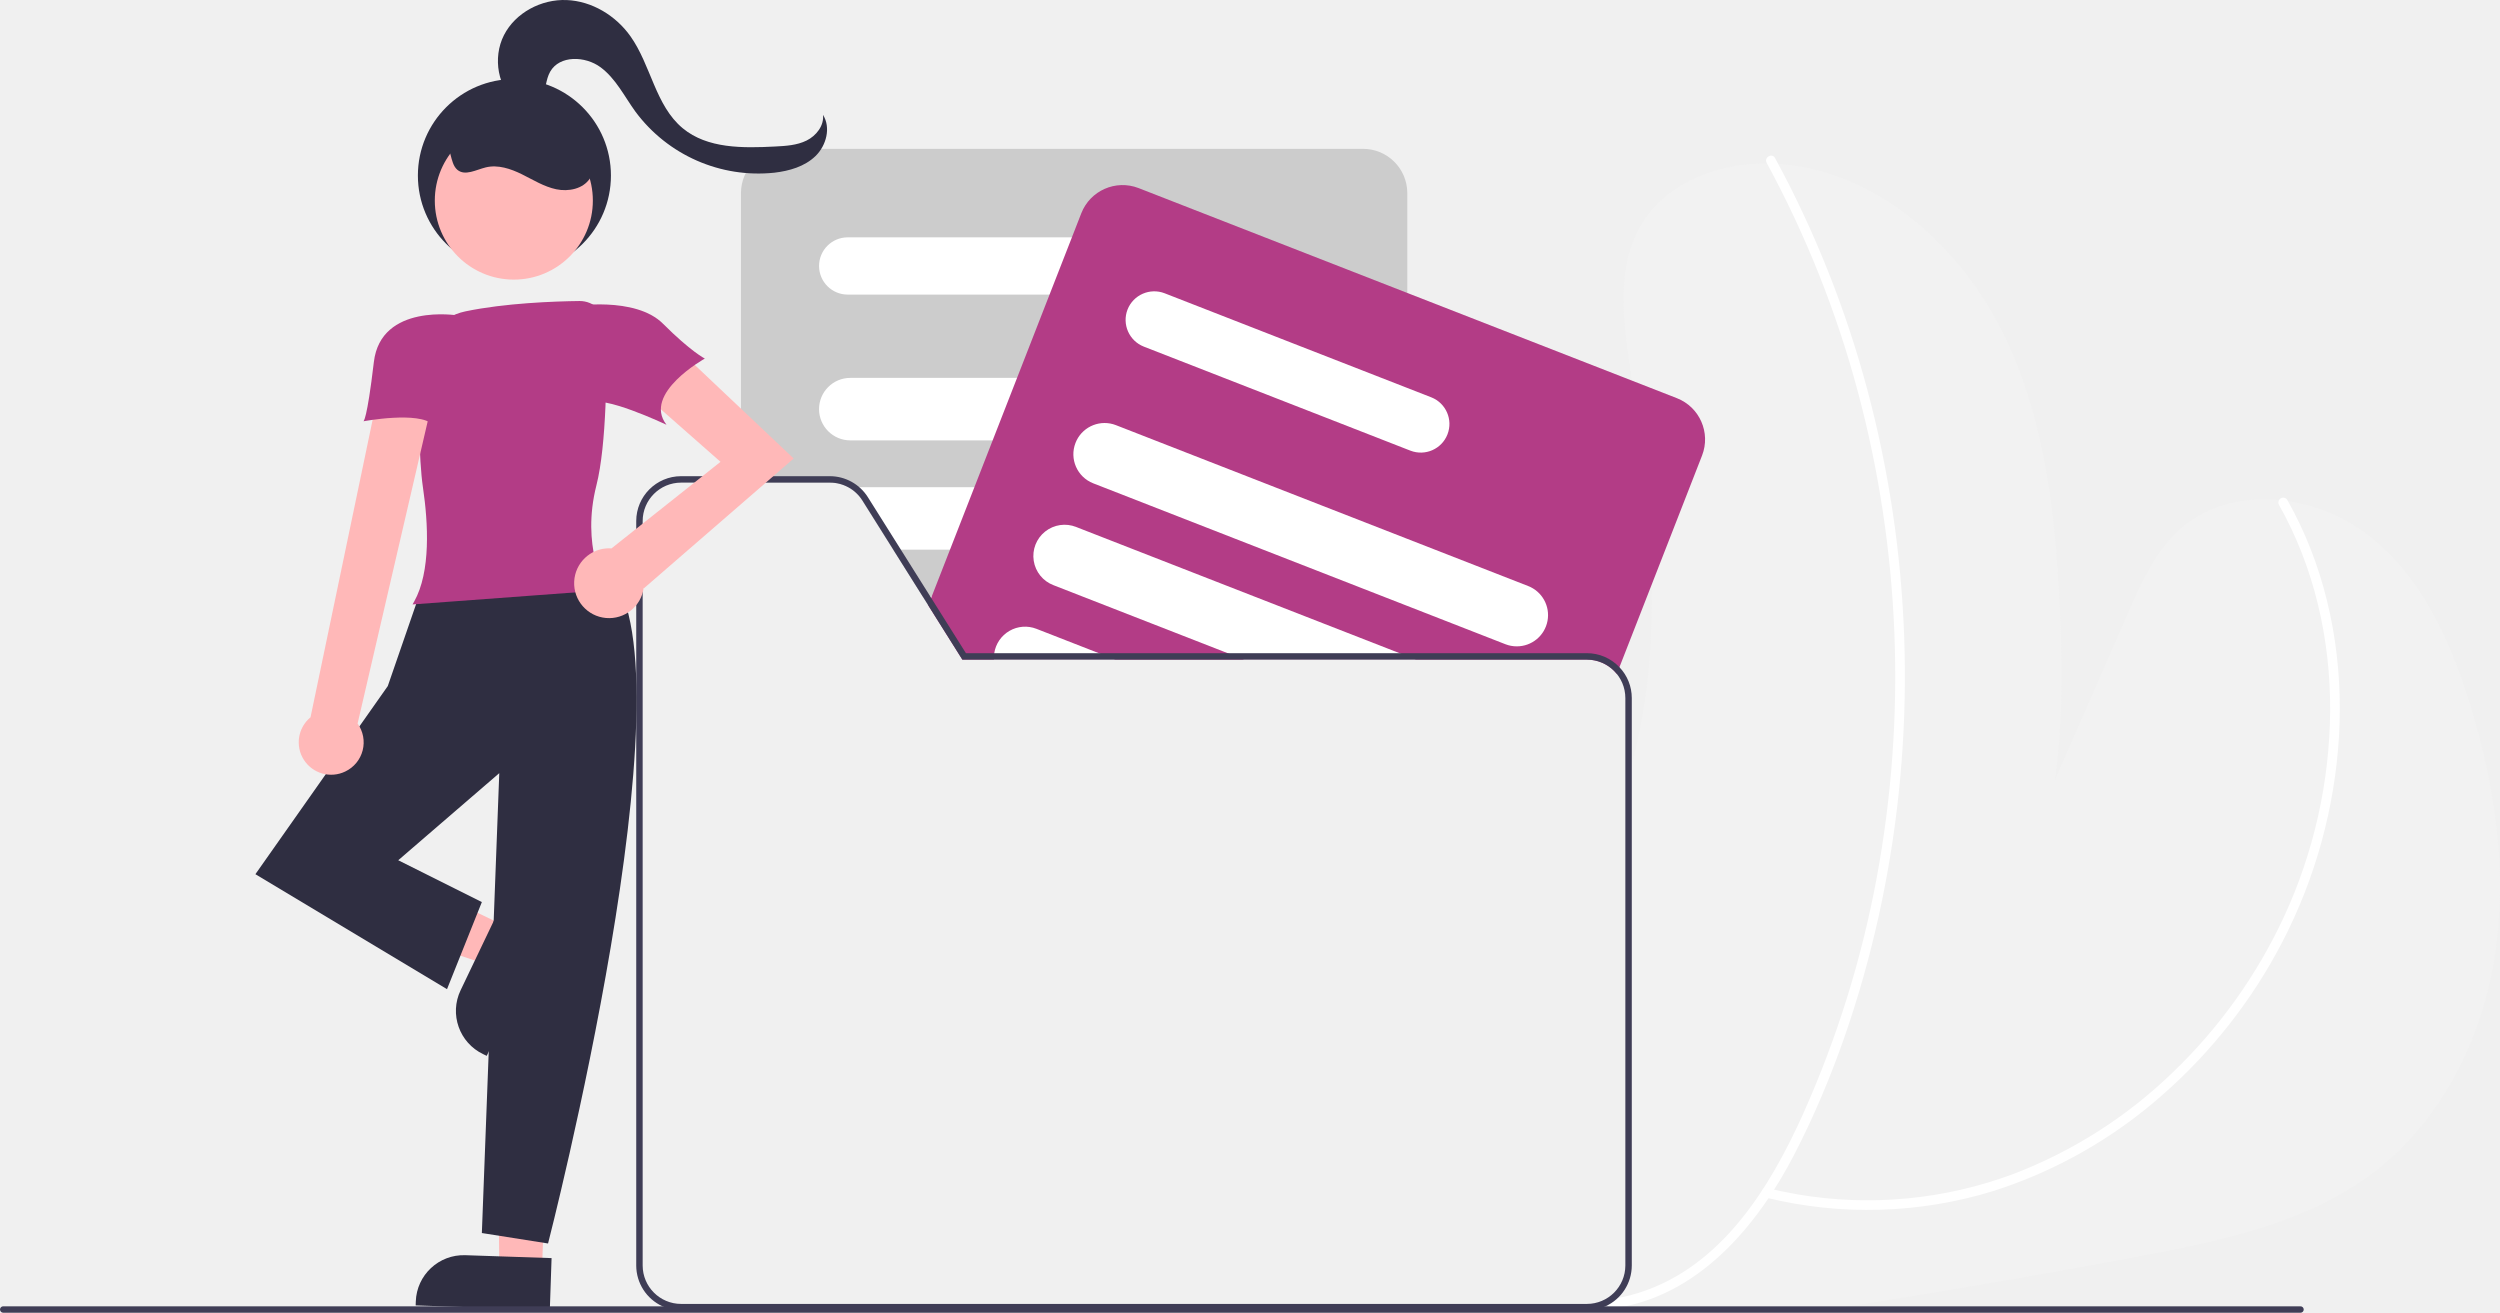
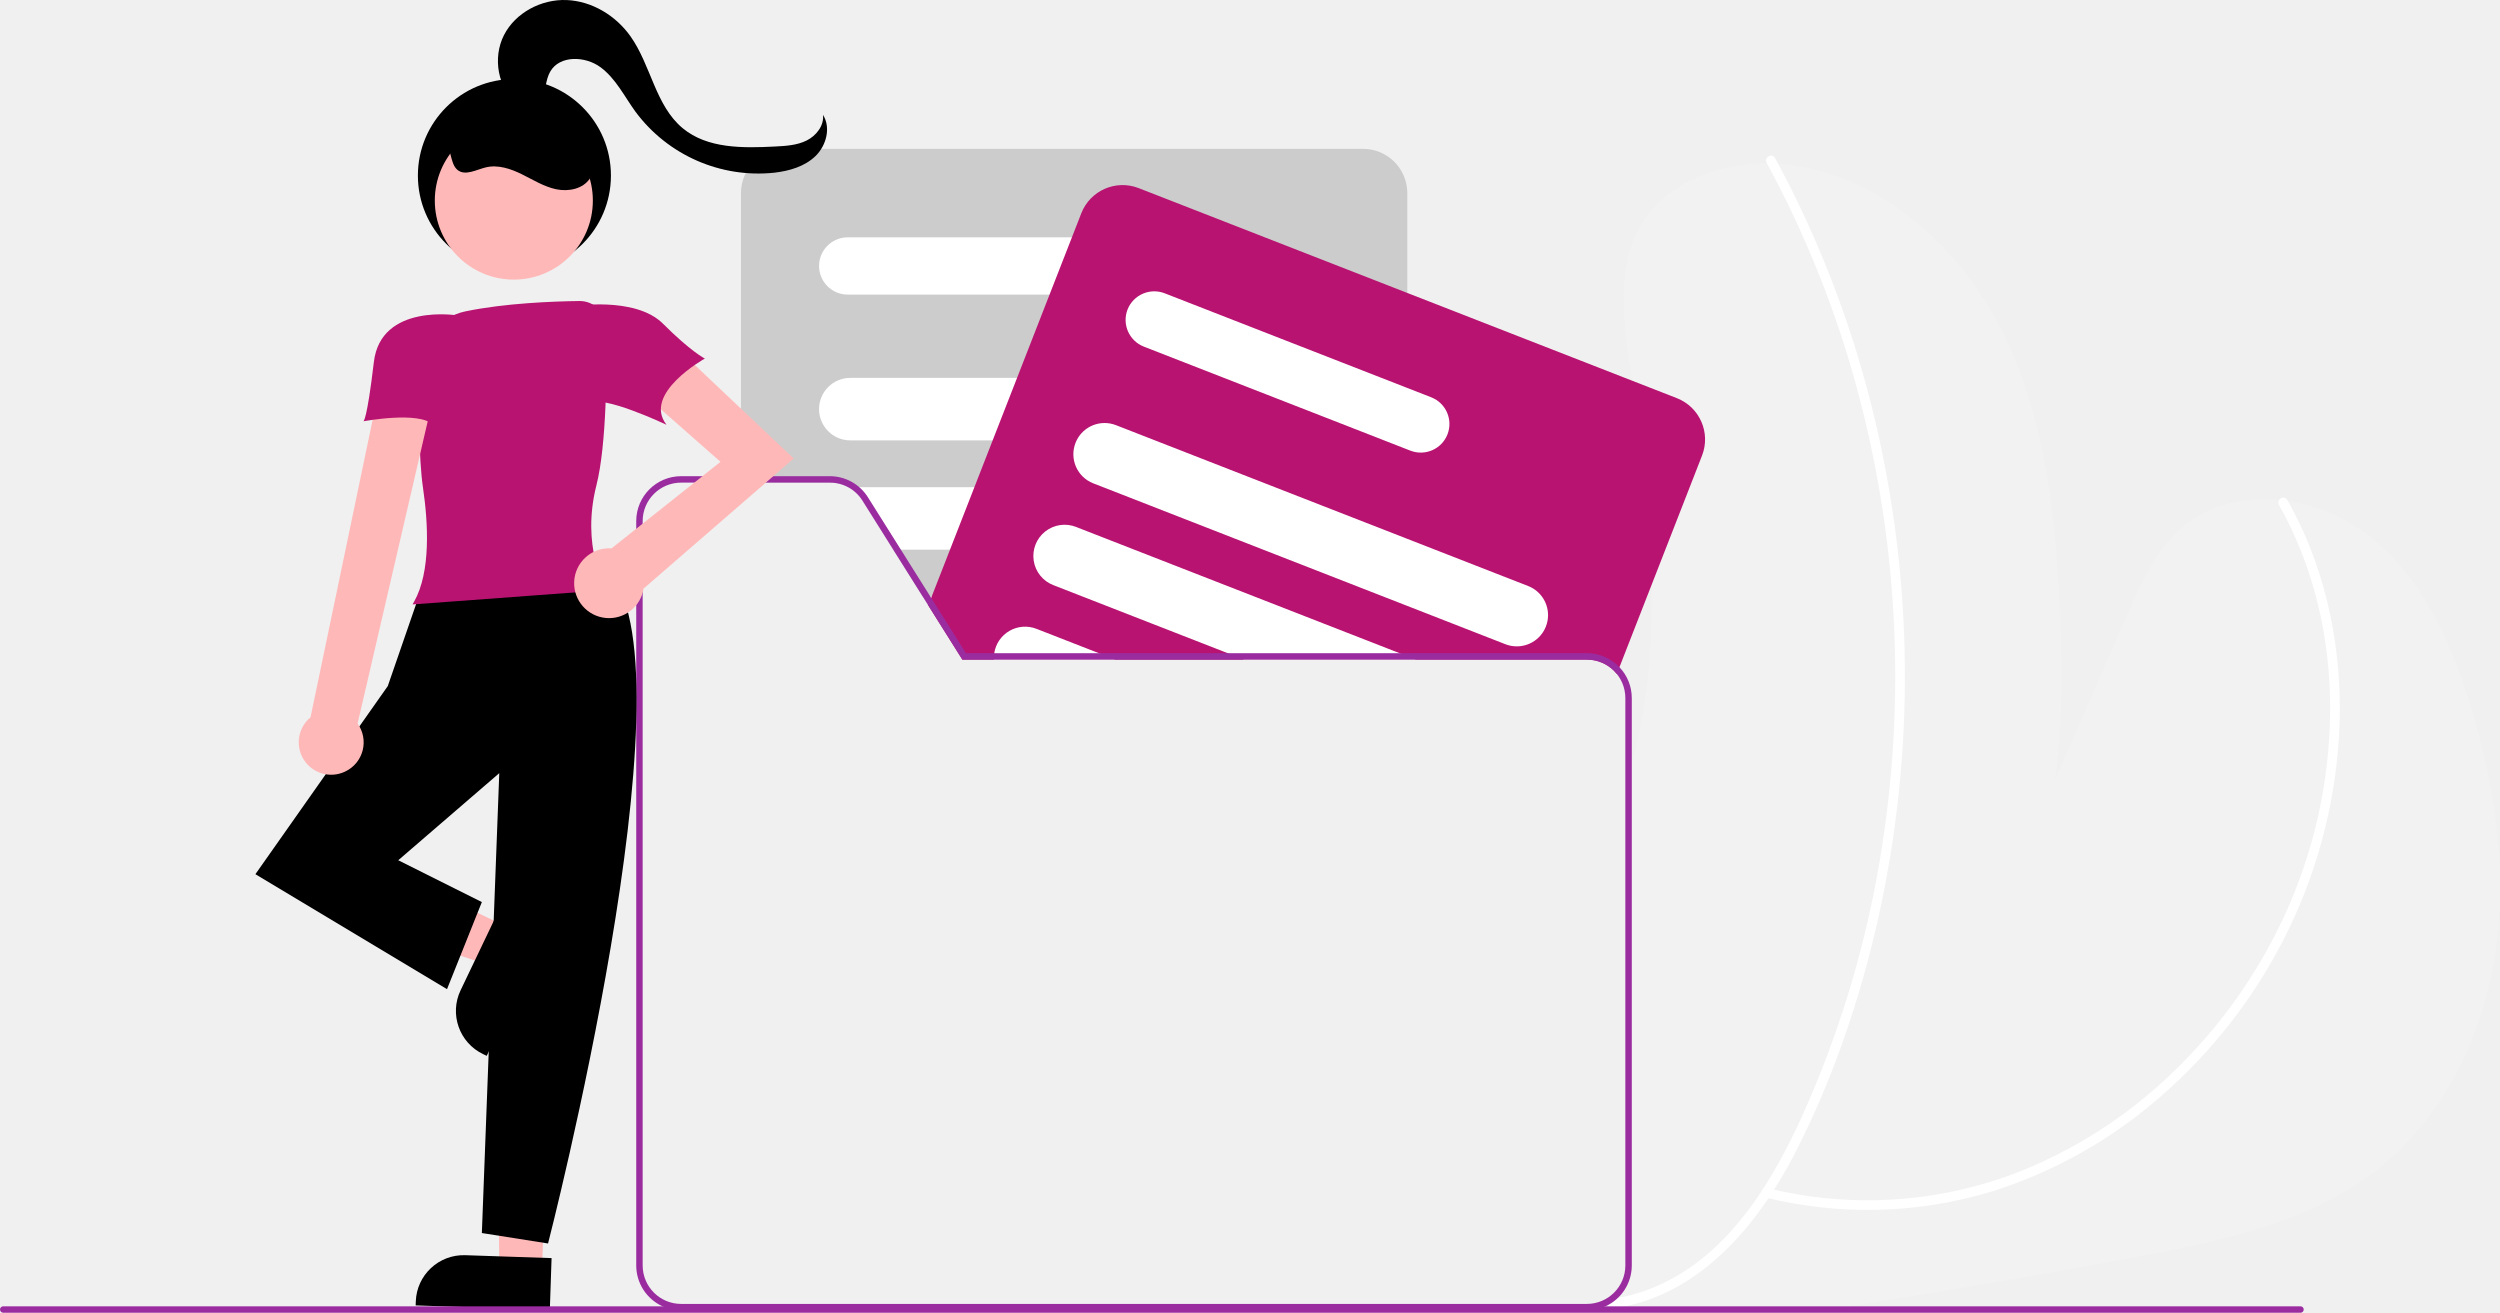
<svg xmlns="http://www.w3.org/2000/svg" data-name="Layer 1" width="777.001" height="407.998" viewBox="0 0 777.001 407.998">
  <path d="M986.85,543.399c-4.07,25.87-16.68,50.98-37.49,66.87-20.48,15.65-46.72,21.21-72.05,25.99q-45.57,8.61-91.39,15.74-6.495,1.035-13,2H595c-.18-.24-.37-.49-.55-.74-.29-.42-.58-.84-.86-1.26-.16-.24-.32-.49-.48-.74H704.71a11.961,11.961,0,0,0,11.95-11.94v-148.96c.72-2.26,1.39-4.53,2-6.83a180.052,180.052,0,0,0,5.53-32.71c.6-7.7.78-15.4.65-23.11-.37-21.19-3.14-42.38-6.15-63.42-.22-1.55-.45-3.11-.67-4.66-2.12-14.62-4.05-30.53,3.32-43.34,8.43-14.66,27.14-20.77,43.99-19.27,30.31,2.71,55.84,25.92,69.11,53.31,13.26,27.38,16.23,58.52,17.44,88.92.64,16.12.57,32.96-1.68,49.13q11.399-26.07,22.82-52.14c4.06-9.27,8.33-18.84,15.85-25.62,15.72-14.19,41.72-11.33,58.51,1.59,16.78,12.93,25.98,33.36,32.1,53.63C987.06,490.909,990.93,517.529,986.85,543.399Z" transform="translate(-211.4996 -246.0008)" fill="#f2f2f2" />
  <path d="M919.798,402.887c10.992,19.468,16.035,41.792,15.915,64.07A155.087,155.087,0,0,1,921.381,530.886a160.607,160.607,0,0,1-34.467,48.299A146.332,146.332,0,0,1,837.383,610.825a129.437,129.437,0,0,1-67.211,6.387q-4.704-.808-9.339-1.96c-1.874-.462-2.674,2.43-.798,2.893A132.777,132.777,0,0,0,831.278,616.096a146.773,146.773,0,0,0,52.183-29.686,162.908,162.908,0,0,0,37.426-47.712,159.495,159.495,0,0,0,17.575-63.863c1.31-22.612-2.48-45.626-12.259-66.138q-1.777-3.728-3.814-7.323a1.501,1.501,0,0,0-2.59,1.514Z" transform="translate(-211.4996 -246.0008)" fill="#fff" />
  <path d="M760.588,296.623a325.344,325.344,0,0,1,28.298,70.983,342.834,342.834,0,0,1,5.832,151.56,324.114,324.114,0,0,1-22.789,72.984c-10.419,23.147-25.42,47.536-51.042,55.641a53.433,53.433,0,0,1-8.86,1.981c-1.904.261-1.094,3.152.798,2.893,26.505-3.638,44.922-25.657,56.472-48.103,11.951-23.225,20.461-48.446,26.12-73.909a345.526,345.526,0,0,0-1.18-154.121,330.416,330.416,0,0,0-26.529-72.797q-2.198-4.347-4.53-8.625c-.923-1.697-3.514-.184-2.59,1.514Z" transform="translate(-211.4996 -246.0008)" fill="#fff" />
  <path d="M635.14,292.259H455.54a13.768,13.768,0,0,0-13.75,13.75v89.99h27.64a11.879,11.879,0,0,1,10.11,5.59l9.58,15.25,9.16,14.57,1.72,2.74,10.48,16.67.12.19h138.29v-145A13.768,13.768,0,0,0,635.14,292.259Z" transform="translate(-211.4996 -246.0008)" fill="#ccc" />
  <path d="M563.95,319.769H474.96a8.895,8.895,0,1,0,0,17.79h88.99a8.895,8.895,0,1,0,0-17.79Z" transform="translate(-211.4996 -246.0008)" fill="#fff" />
  <path d="M613.299,363.449H475.77a9.71,9.71,0,0,0,0,19.42H613.299a9.71,9.71,0,0,0,0-19.42Z" transform="translate(-211.4996 -246.0008)" fill="#fff" />
  <path d="M622.08,403.019a9.704,9.704,0,0,0-8.78-5.59H475.77c-.21,0-.41.01-.62.02a11.914,11.914,0,0,1,4.39,4.14l9.58,15.25H613.299a9.697,9.697,0,0,0,8.78-13.82Z" transform="translate(-211.4996 -246.0008)" fill="#fff" />
  <path d="M622.91,439.809a9.709,9.709,0,0,0-9.61-8.4H498.28l1.72,2.74,10.48,16.67H613.299a9.599,9.599,0,0,0,5.63-1.81,9.697,9.697,0,0,0,4.07-7.9A9.245,9.245,0,0,0,622.91,439.809Z" transform="translate(-211.4996 -246.0008)" fill="#fff" />
-   <path d="M732.69,369.759l-14-5.47-69.8-27.24-83.51-32.59a13.775,13.775,0,0,0-17.81,7.82l-2.92,7.49-6.95,17.79-10.1,25.89-7.58,19.42-5.68,14.56-7.58,19.41-5.69,14.57-.16.42-.91,2.32,10.48,16.67.12.19H704.71a11.916,11.916,0,0,1,9.29,4.44l.82-2.08,10.02-25.66,15.66-40.13A13.777,13.777,0,0,0,732.69,369.759Z" transform="translate(-211.4996 -246.0008)" fill="#b33c86" />
+   <path d="M732.69,369.759l-14-5.47-69.8-27.24-83.51-32.59a13.775,13.775,0,0,0-17.81,7.82l-2.92,7.49-6.95,17.79-10.1,25.89-7.58,19.42-5.68,14.56-7.58,19.41-5.69,14.57-.16.42-.91,2.32,10.48,16.67.12.19H704.71a11.916,11.916,0,0,1,9.29,4.44l.82-2.08,10.02-25.66,15.66-40.13A13.777,13.777,0,0,0,732.69,369.759Z" transform="translate(-211.4996 -246.0008)" fill="#B91372" />
  <path d="M656.37,369.499l-7.48-2.92-75.42-29.43a8.931,8.931,0,0,0-11.53,5.05,8.924,8.924,0,0,0,5.06,11.53l24.91,9.72,30.81,12.02,26.17,10.22,1.01.39a8.899,8.899,0,0,0,6.47-16.58Z" transform="translate(-211.4996 -246.0008)" fill="#fff" />
  <path d="M686.45,428.139l-37.56-14.66-26.81-10.46-14.32-5.59-37.3-14.56-12.12-4.73a9.71,9.71,0,0,0-12.23,4.73c-.12.25-.24.51-.34.78a9.704,9.704,0,0,0,5.51,12.57l3.1,1.21,49.72,19.41,44.79,17.48,30.5,11.91a9.629,9.629,0,0,0,3.52.66,9.706,9.706,0,0,0,3.54-18.75Z" transform="translate(-211.4996 -246.0008)" fill="#fff" />
  <path d="M648.89,449.949l-2.41-.94-23.57-9.2-21.53-8.4-37.34-14.57-18.06-7.05a9.708,9.708,0,1,0-7.05,18.09l9.04,3.53,45.1,17.6,4.64,1.81.48.19h53.41Z" transform="translate(-211.4996 -246.0008)" fill="#fff" />
  <path d="M557.66,450.819l-4.64-1.81-19.39-7.57a9.695,9.695,0,0,0-13.12,7.57,9.201,9.201,0,0,0-.11,1.81,1.121,1.121,0,0,0,.01.19h37.74Z" transform="translate(-211.4996 -246.0008)" fill="#fff" />
-   <path d="M597.71,450.819l-4.64-1.81H520.509a9.201,9.201,0,0,0-.11,1.81h-9.92l.12.19h87.59Zm0,0h-87.23l.12.19h87.59Zm0,0h-87.23l.12.19h87.59Zm.48.19-.48-.19h-87.23l.12.19Zm-175.01,200.25a11.958,11.958,0,0,1-11.94-11.94v-231.37a11.96,11.96,0,0,1,11.94-11.95h18.61v-2H423.18a13.966,13.966,0,0,0-13.94,13.95v231.37a13.95,13.95,0,0,0,8.17,12.68H593.589c-.16-.24-.32-.49-.48-.74Zm291.64-197.89a13.878,13.878,0,0,0-10.11-4.36h-193l-10.8-17.18-.26-.42-9.16-14.57-10.26-16.32a13.976,13.976,0,0,0-11.8-6.52h-46.25a13.966,13.966,0,0,0-13.94,13.95v231.37a13.95,13.95,0,0,0,8.17,12.68,13.749,13.749,0,0,0,5.77,1.26H704.71a13.798,13.798,0,0,0,5.78-1.26,13.951,13.951,0,0,0,8.17-12.68v-176.36A13.87,13.87,0,0,0,714.819,453.369Zm1.84,185.95a11.961,11.961,0,0,1-11.95,11.94H423.18a11.958,11.958,0,0,1-11.94-11.94v-231.37a11.96,11.96,0,0,1,11.94-11.95h46.25a11.879,11.879,0,0,1,10.11,5.59l9.58,15.25,9.16,14.57,1.72,2.74,10.48,16.67.12.19H704.71a11.96,11.96,0,0,1,11.95,11.95Zm-118.95-188.5h-87.23l.12.19h87.59Zm0,0h-87.23l.12.19h87.59Zm0,0h-87.23l.12.19h87.59Zm0,0-4.64-1.81H511.71l-10.8-17.18-.91,2.32,10.48,16.67.12.19h87.59Z" transform="translate(-211.4996 -246.0008)" fill="#3f3d56" />
+   <path d="M597.71,450.819l-4.64-1.81H520.509a9.201,9.201,0,0,0-.11,1.81h-9.92l.12.19h87.59Zm0,0h-87.23l.12.19h87.59Zm0,0h-87.23l.12.19h87.59Zm.48.19-.48-.19h-87.23l.12.19Zm-175.01,200.25a11.958,11.958,0,0,1-11.94-11.94v-231.37a11.96,11.96,0,0,1,11.94-11.95h18.61v-2H423.18a13.966,13.966,0,0,0-13.94,13.95v231.37a13.95,13.95,0,0,0,8.17,12.68H593.589c-.16-.24-.32-.49-.48-.74Zm291.64-197.89a13.878,13.878,0,0,0-10.11-4.36h-193l-10.8-17.18-.26-.42-9.16-14.57-10.26-16.32a13.976,13.976,0,0,0-11.8-6.52h-46.25a13.966,13.966,0,0,0-13.94,13.95v231.37a13.95,13.95,0,0,0,8.17,12.68,13.749,13.749,0,0,0,5.77,1.26H704.71a13.798,13.798,0,0,0,5.78-1.26,13.951,13.951,0,0,0,8.17-12.68v-176.36A13.87,13.87,0,0,0,714.819,453.369Zm1.84,185.95a11.961,11.961,0,0,1-11.95,11.94H423.18a11.958,11.958,0,0,1-11.94-11.94v-231.37a11.96,11.96,0,0,1,11.94-11.95h46.25a11.879,11.879,0,0,1,10.11,5.59l9.58,15.25,9.16,14.57,1.72,2.74,10.48,16.67.12.19H704.71a11.96,11.96,0,0,1,11.95,11.95Zm-118.95-188.5h-87.23l.12.19h87.59Zm0,0h-87.23l.12.19h87.59Zm0,0h-87.23l.12.19h87.59Zm0,0-4.64-1.81H511.71l-10.8-17.18-.91,2.32,10.48,16.67.12.19h87.59Z" transform="translate(-211.4996 -246.0008)" fill="#9A2CA0" />
  <polygon points="156.928 287.77 151.2 299.746 102.283 283.352 110.736 265.677 156.928 287.77" fill="#ffb8b8" />
-   <path d="M358.53,543.805h26.834a0,0,0,0,1,0,0v16.119a0,0,0,0,1,0,0h-41.721a0,0,0,0,1,0,0v-1.233A14.887,14.887,0,0,1,358.53,543.805Z" transform="translate(-502.1221 396.5711) rotate(-64.4384)" fill="#2f2e41" />
+   <path d="M358.53,543.805h26.834a0,0,0,0,1,0,0v16.119a0,0,0,0,1,0,0h-41.721a0,0,0,0,1,0,0v-1.233A14.887,14.887,0,0,1,358.53,543.805Z" transform="translate(-502.1221 396.5711) rotate(-64.4384)" fill="#000" />
  <polygon points="168.459 394.715 155.192 394.267 154.633 342.623 170.186 343.541 168.459 394.715" fill="#ffb8b8" />
-   <path d="M355.835,636.313h26.834a0,0,0,0,1,0,0v16.119a0,0,0,0,1,0,0h-41.721a0,0,0,0,1,0,0v-1.233A14.887,14.887,0,0,1,355.835,636.313Z" transform="translate(-189.5575 -257.8387) rotate(1.93309)" fill="#2f2e41" />
-   <path d="M401.324,424.579s-40.605-10.287-59.013,4.873l-10.287,29.777-41.146,58.471,59.554,35.732,10.828-27.07-25.987-12.994,31.401-27.07-5.414,142.93,20.573,3.248S427.311,455.981,401.324,424.579Z" transform="translate(-211.4996 -246.0008)" fill="#2f2e41" />
-   <path d="M339.721,433.856l.495-.88c5.217-9.275,4.372-24.378,2.744-35.414-1.363-9.244-1.322-25.535-1.048-37.573A17.891,17.891,0,0,1,356.173,342.768c12.353-2.571,27.517-3.115,35.457-3.211l.007.541-.007-.541a8.245,8.245,0,0,1,8.275,8.043c.242,12.964.167,36.605-3.051,49.289-4.775,18.825,2.692,31.618,2.768,31.745l.45.753Z" transform="translate(-211.4996 -246.0008)" fill="#b33c86" />
+   <path d="M355.835,636.313h26.834a0,0,0,0,1,0,0v16.119a0,0,0,0,1,0,0h-41.721a0,0,0,0,1,0,0v-1.233A14.887,14.887,0,0,1,355.835,636.313Z" transform="translate(-189.5575 -257.8387) rotate(1.93309)" fill="#000" />
+   <path d="M401.324,424.579s-40.605-10.287-59.013,4.873l-10.287,29.777-41.146,58.471,59.554,35.732,10.828-27.07-25.987-12.994,31.401-27.07-5.414,142.93,20.573,3.248S427.311,455.981,401.324,424.579Z" transform="translate(-211.4996 -246.0008)" fill="#000" />
+   <path d="M339.721,433.856l.495-.88c5.217-9.275,4.372-24.378,2.744-35.414-1.363-9.244-1.322-25.535-1.048-37.573A17.891,17.891,0,0,1,356.173,342.768c12.353-2.571,27.517-3.115,35.457-3.211l.007.541-.007-.541a8.245,8.245,0,0,1,8.275,8.043c.242,12.964.167,36.605-3.051,49.289-4.775,18.825,2.692,31.618,2.768,31.745l.45.753Z" transform="translate(-211.4996 -246.0008)" fill="#B91372" />
  <path d="M318.834,485.774a10.025,10.025,0,0,0,3.811-14.892l22.916-98.818H328.235l-20.224,96.871A10.079,10.079,0,0,0,318.834,485.774Z" transform="translate(-211.4996 -246.0008)" fill="#ffb8b8" />
  <path d="M458.171,388.503l-38.242-36.175-10.336,14.47,25.84,22.739-33.887,26.91c-.245-.017-.489-.037-.738-.037a10.853,10.853,0,1,0,10.746,12.296l.107.107Z" transform="translate(-211.4996 -246.0008)" fill="#ffb8b8" />
-   <path d="M353.74,344.038s-23.881-3.917-26.047,14.491-3.248,18.408-3.248,18.408,17.325-3.248,21.656,1.083S353.74,344.038,353.74,344.038Z" transform="translate(-211.4996 -246.0008)" fill="#b33c86" />
-   <path d="M389.413,341.204s19.49-3.248,28.153,5.414,12.994,10.828,12.994,10.828-19.49,10.828-11.911,20.573c0,0-20.573-9.745-23.822-6.497S389.413,341.204,389.413,341.204Z" transform="translate(-211.4996 -246.0008)" fill="#b33c86" />
-   <path d="M372.318,278.339c-6.148-4.91-7.763-14.386-4.196-21.399s11.632-11.238,19.493-10.923,15.27,4.829,19.824,11.245c6.398,9.012,7.741,21.538,16.248,28.594,7.684,6.373,18.692,6.19,28.661,5.683,3.361-.171,6.83-.369,9.846-1.862s5.479-4.642,5.091-7.985c2.505,3.965,1.052,9.524-2.309,12.795s-8.145,4.642-12.803,5.188a47.569,47.569,0,0,1-43.151-18.933c-3.469-4.785-6.146-10.358-10.906-13.862s-12.697-3.748-15.619,1.39c-1.445,2.541-1.303,5.728-2.632,8.332s-5.645,4.008-6.925,1.379" transform="translate(-211.4996 -246.0008)" fill="#2f2e41" />
-   <circle cx="159.879" cy="54.556" r="30" fill="#2f2e41" />
+   <path d="M353.74,344.038s-23.881-3.917-26.047,14.491-3.248,18.408-3.248,18.408,17.325-3.248,21.656,1.083S353.74,344.038,353.74,344.038Z" transform="translate(-211.4996 -246.0008)" fill="#B91372" />
+   <path d="M389.413,341.204s19.49-3.248,28.153,5.414,12.994,10.828,12.994,10.828-19.49,10.828-11.911,20.573c0,0-20.573-9.745-23.822-6.497S389.413,341.204,389.413,341.204Z" transform="translate(-211.4996 -246.0008)" fill="#B91372" />
+   <path d="M372.318,278.339c-6.148-4.91-7.763-14.386-4.196-21.399s11.632-11.238,19.493-10.923,15.27,4.829,19.824,11.245c6.398,9.012,7.741,21.538,16.248,28.594,7.684,6.373,18.692,6.19,28.661,5.683,3.361-.171,6.83-.369,9.846-1.862s5.479-4.642,5.091-7.985c2.505,3.965,1.052,9.524-2.309,12.795s-8.145,4.642-12.803,5.188a47.569,47.569,0,0,1-43.151-18.933c-3.469-4.785-6.146-10.358-10.906-13.862s-12.697-3.748-15.619,1.39c-1.445,2.541-1.303,5.728-2.632,8.332s-5.645,4.008-6.925,1.379" transform="translate(-211.4996 -246.0008)" fill="#000" />
+   <circle cx="159.879" cy="54.556" r="30" fill="#000" />
  <circle cx="159.698" cy="62.343" r="24.561" fill="#ffb8b8" />
-   <path d="M348.802,290.305c3.338.73,2.246,6.33,4.883,8.502,2.379,1.959,5.806-.056,8.801-.785,3.781-.921,7.738.428,11.229,2.148s6.856,3.854,10.664,4.655,8.322-.102,10.457-3.355c2.041-3.111,1.29-7.306-.307-10.667a24.77,24.77,0,0,0-44.442-.616" transform="translate(-211.4996 -246.0008)" fill="#2f2e41" />
-   <path d="M927.5,652.999a1.003,1.003,0,0,1-1,1h-714a1,1,0,0,1,0-2h714A1.003,1.003,0,0,1,927.5,652.999Z" transform="translate(-211.4996 -246.0008)" fill="#3f3d56" />
+   <path d="M348.802,290.305c3.338.73,2.246,6.33,4.883,8.502,2.379,1.959,5.806-.056,8.801-.785,3.781-.921,7.738.428,11.229,2.148s6.856,3.854,10.664,4.655,8.322-.102,10.457-3.355c2.041-3.111,1.29-7.306-.307-10.667a24.77,24.77,0,0,0-44.442-.616" transform="translate(-211.4996 -246.0008)" fill="#000" />
+   <path d="M927.5,652.999a1.003,1.003,0,0,1-1,1h-714a1,1,0,0,1,0-2h714A1.003,1.003,0,0,1,927.5,652.999Z" transform="translate(-211.4996 -246.0008)" fill="#9A2CA0" />
</svg>
